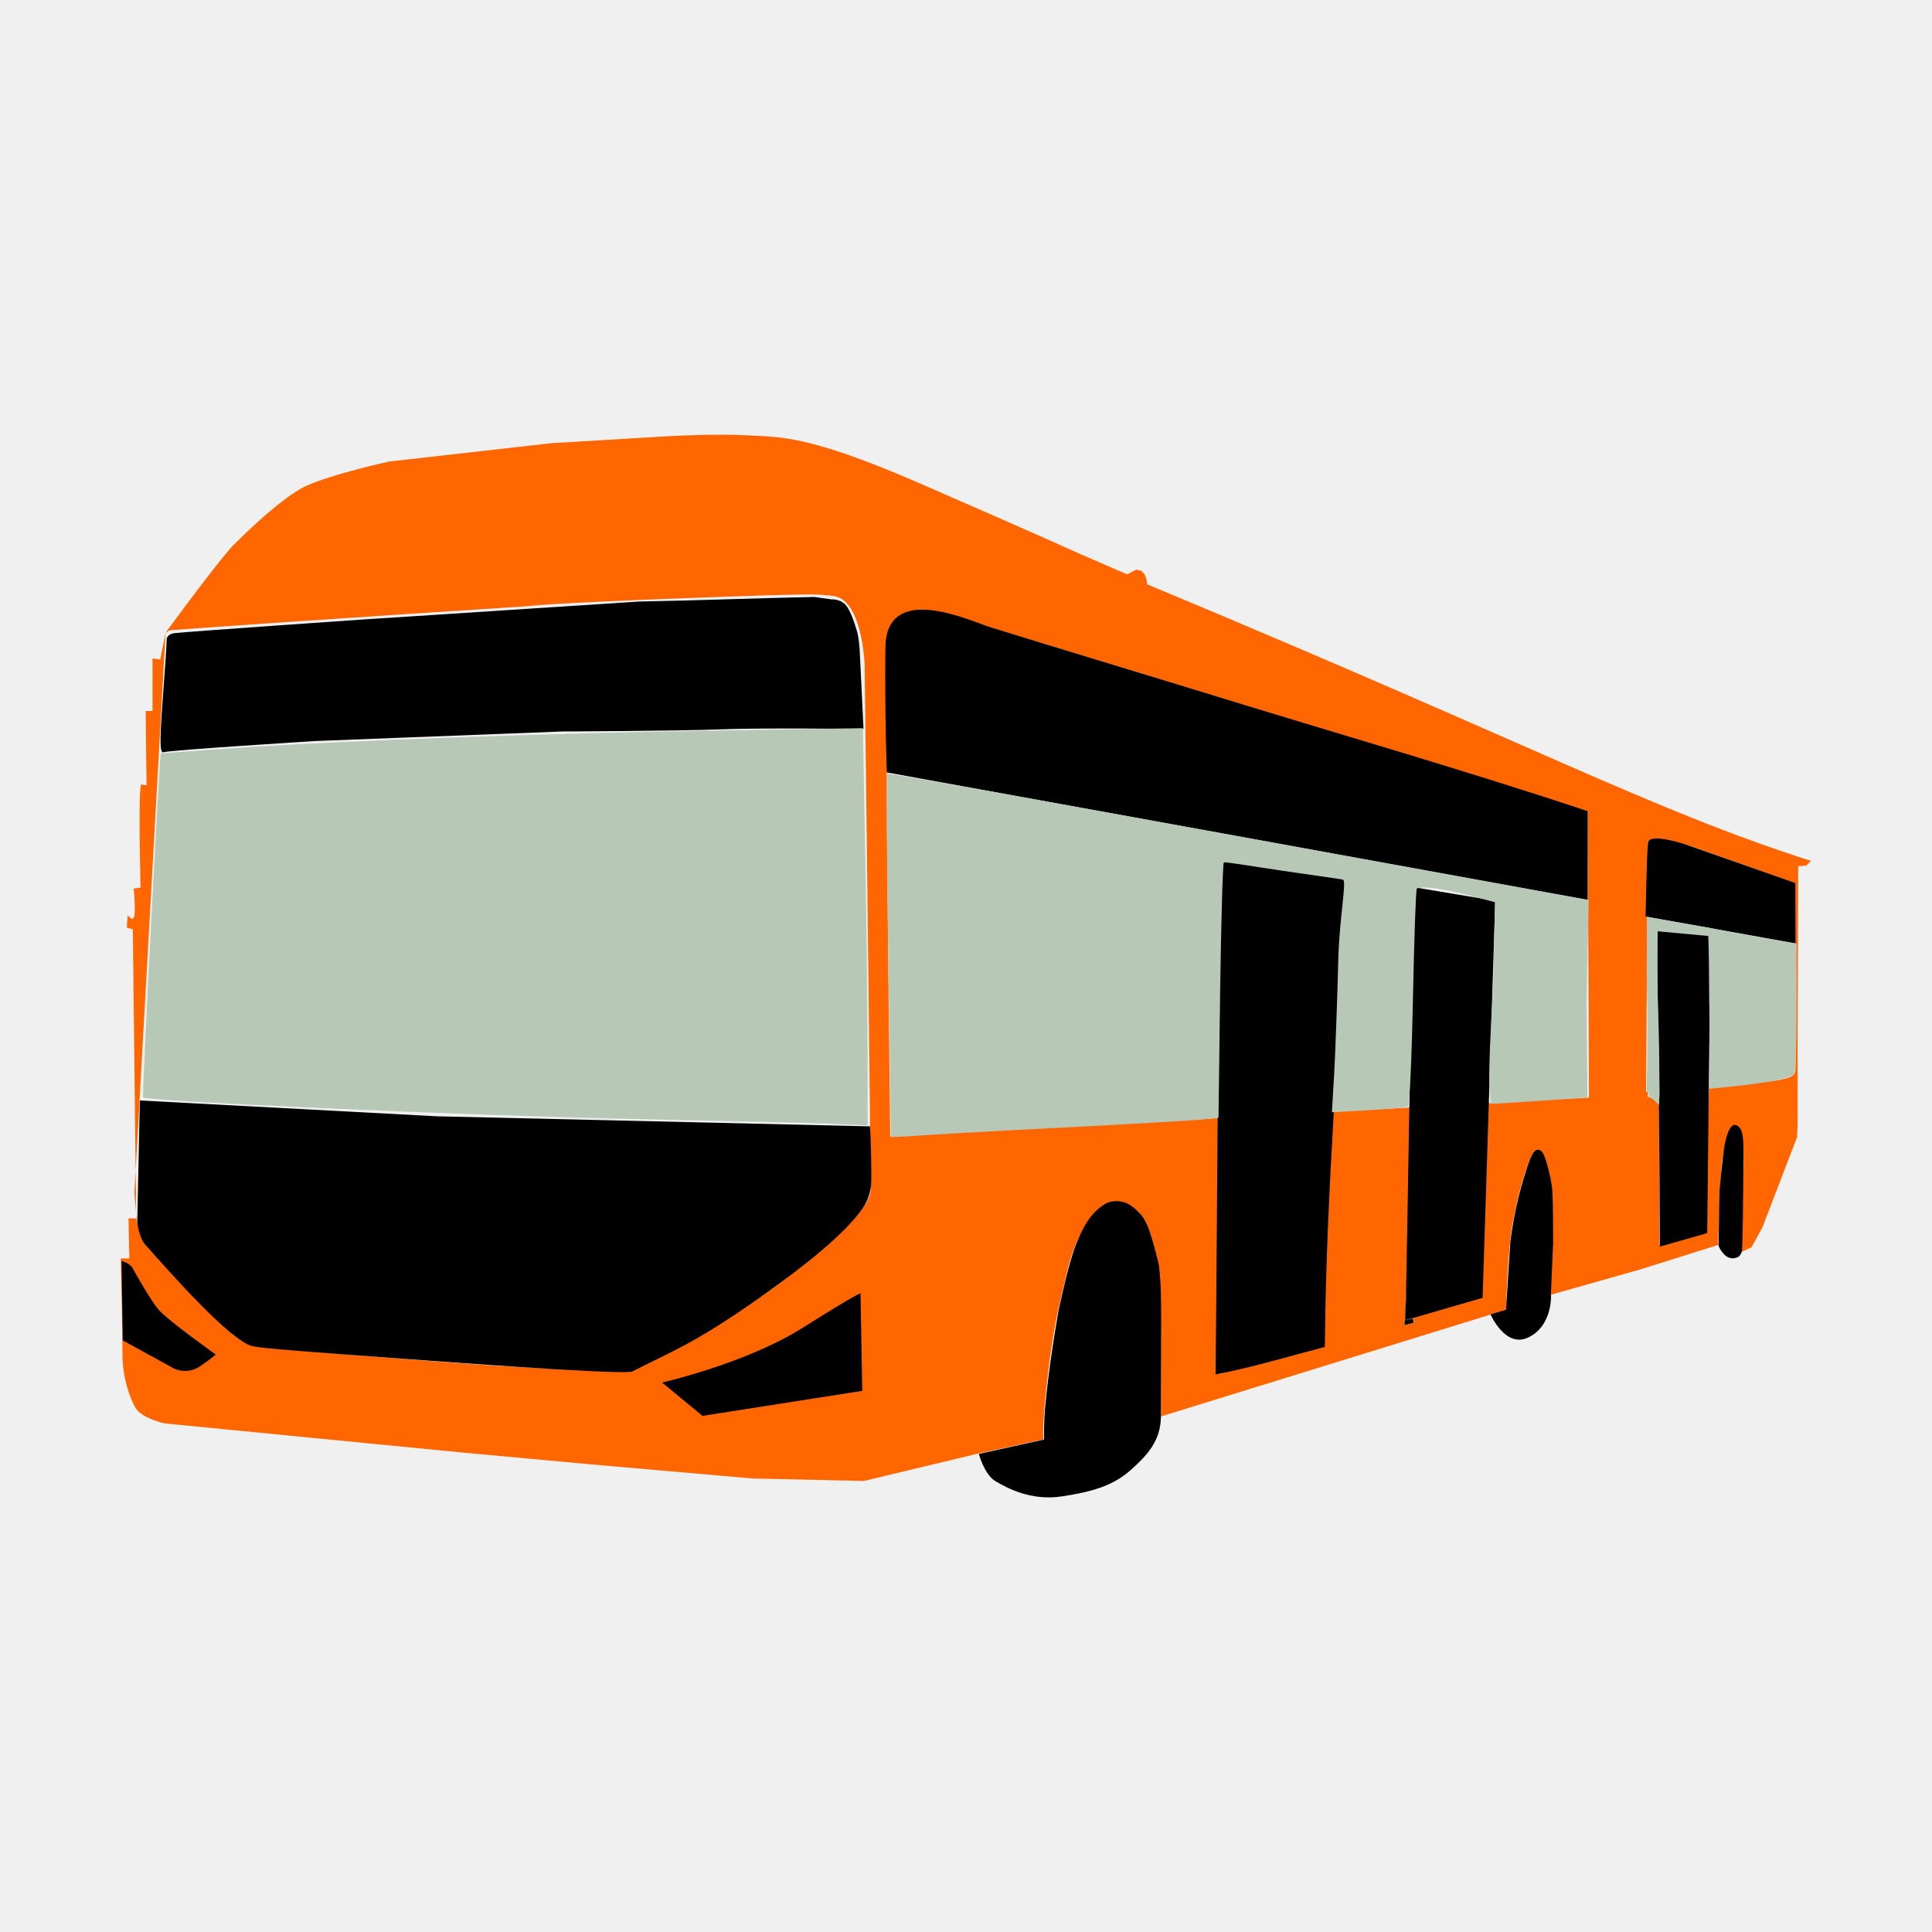
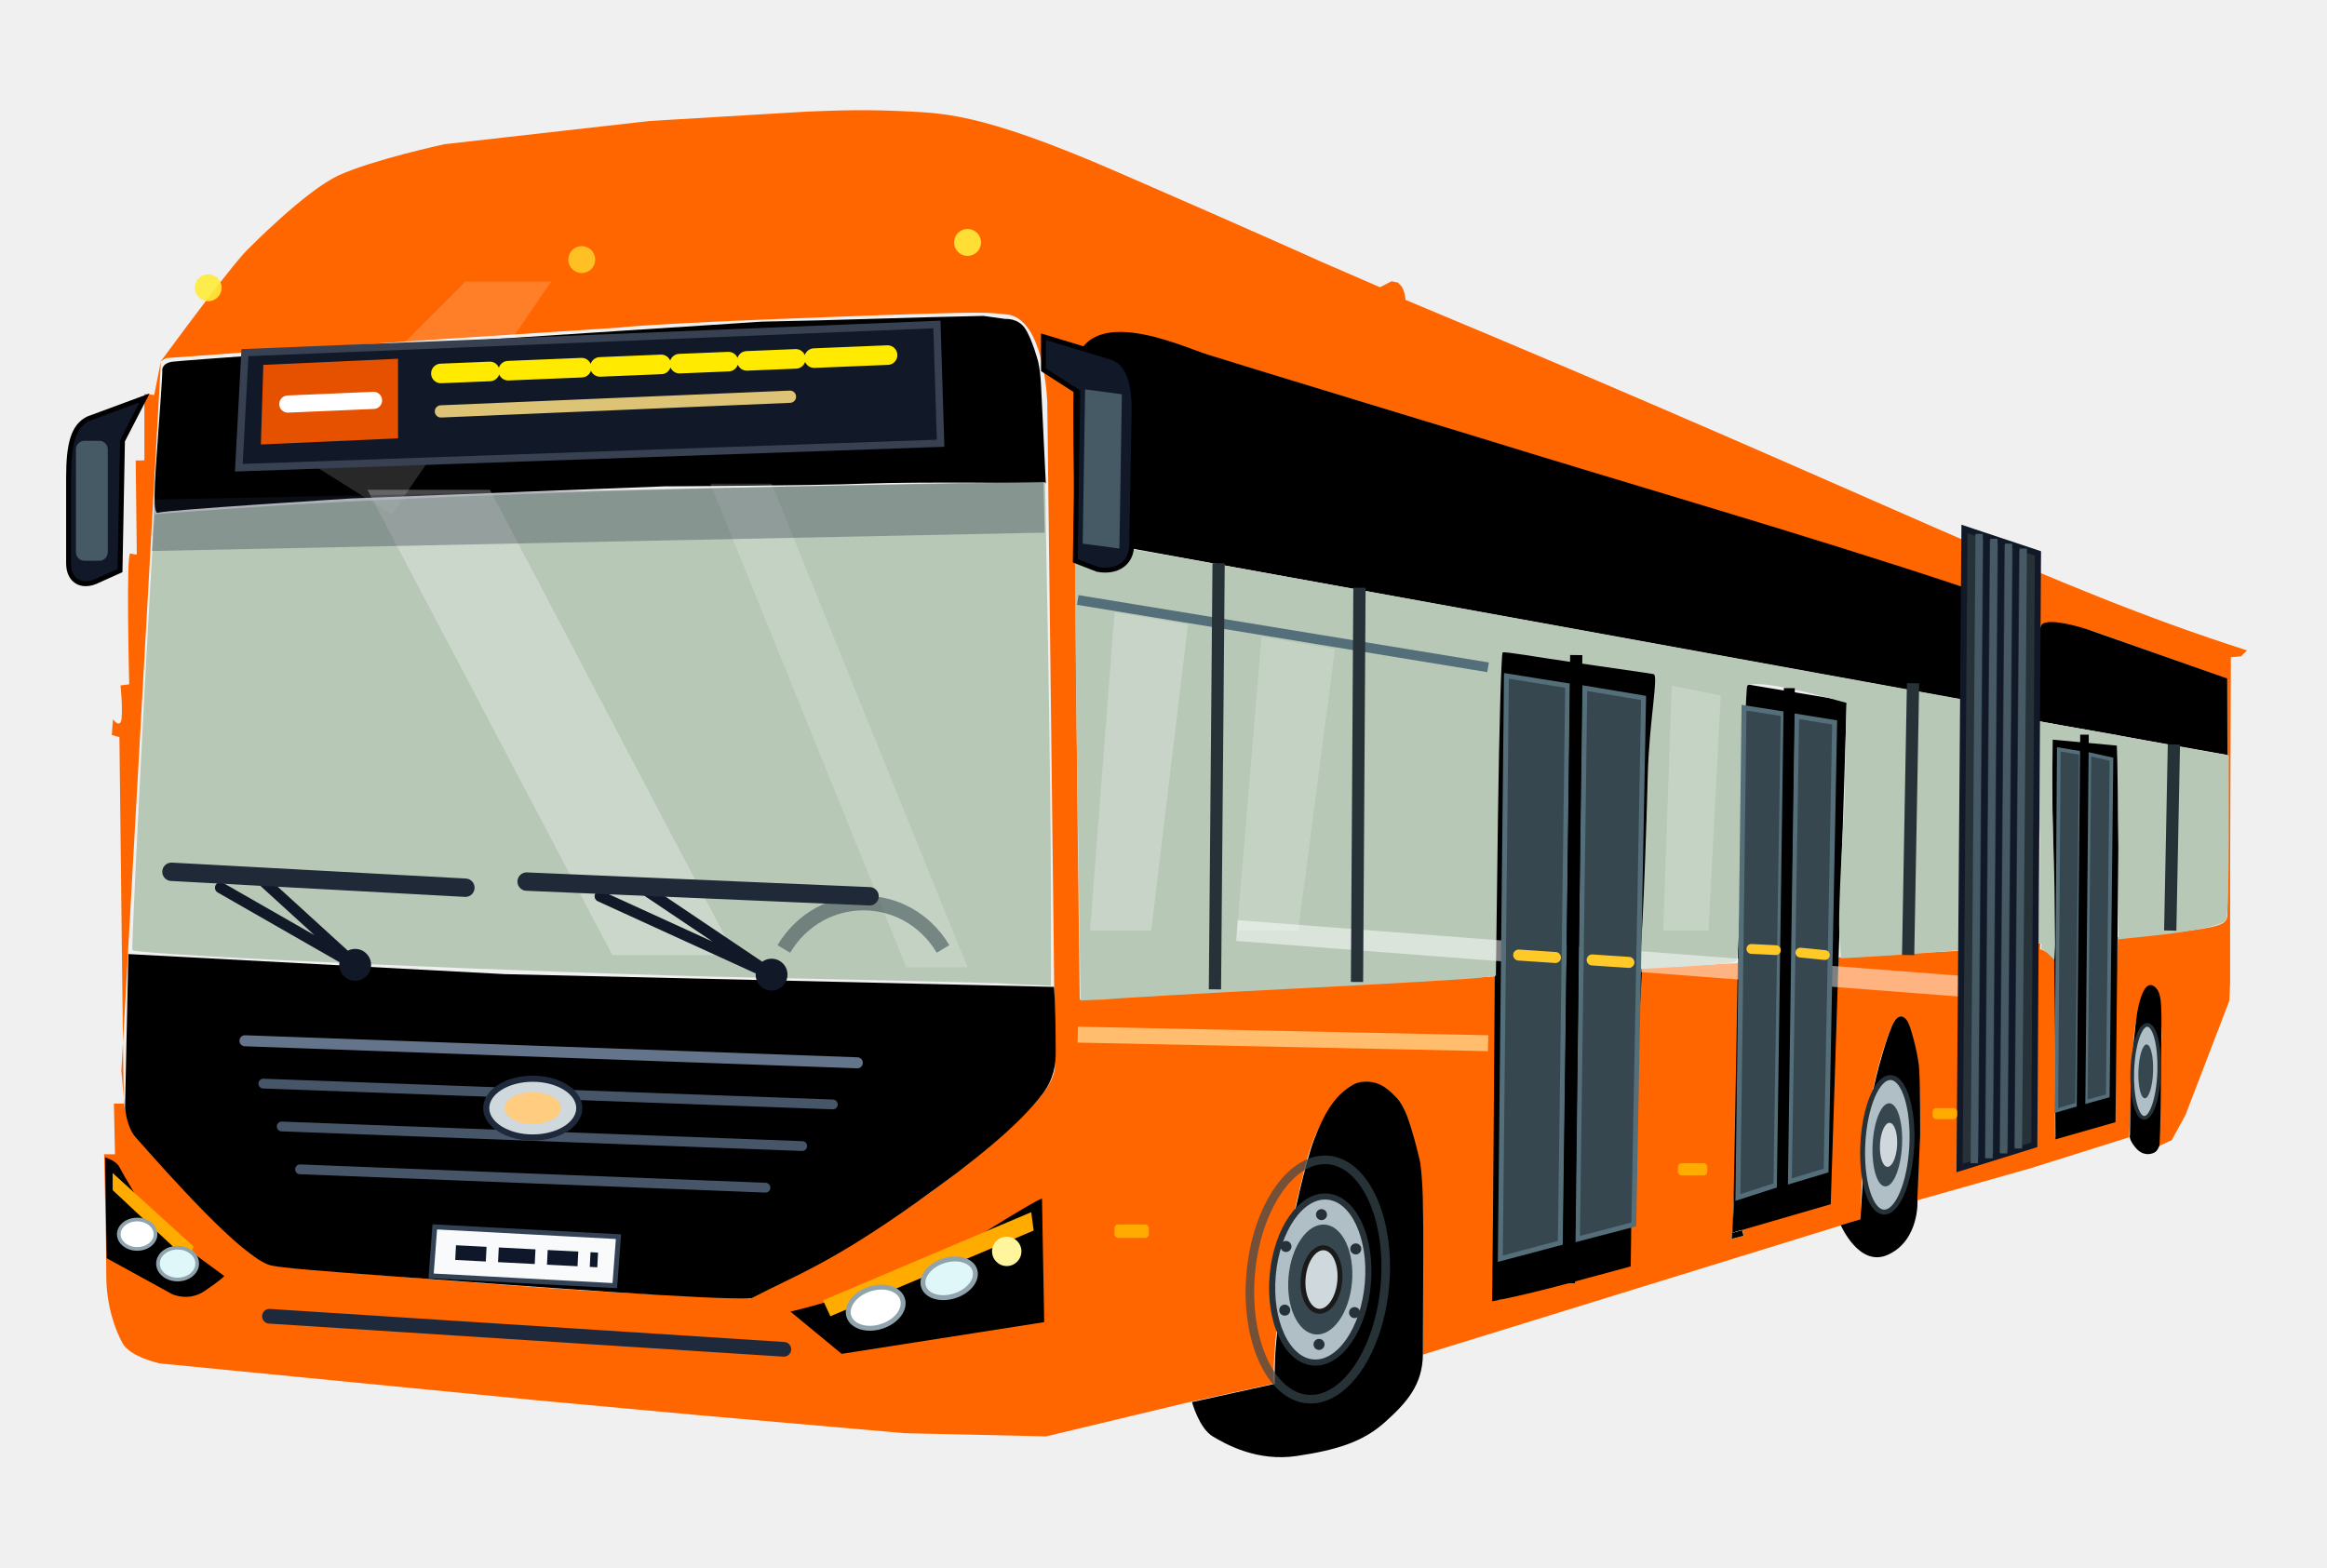
- <svg xmlns="http://www.w3.org/2000/svg" viewBox="0 0 200 200" width="200" height="200" role="img">
+ <svg xmlns="http://www.w3.org/2000/svg" viewBox="4 36 190 128" width="190" height="128" role="img">
  <path d="m74.52,45c-2.73,-0 -5.23,0.15 -5.23,0.15L57.06,45.88 40.27,47.78c0,0 -5.86,1.28 -8.59,2.53 -2.74,1.25 -7.45,6.06 -7.45,6.06 0,0 -0.82,0.61 -7.11,9.15 0,0 0.37,-0.27 0.52,-0.28 12.33,-0.91 36.9,-2.48 36.9,-2.48 0,0 2.01,-0.31 16.73,-0.85 14.71,-0.55 13.08,-0.36 14.84,-0.24 3.2,0.21 3.4,7.2 3.4,7.2 0,0 0.63,51.84 0.63,54.15 0,2.32 -4.03,5.37 -7.8,8.54 -3.77,3.17 -8.93,6.1 -17.11,10.49 0,0 -0,-0.12 -7.93,-0.37 -7.92,-0.24 -30.63,-2.26 -30.63,-2.26 0,0 -1.26,-0.24 -2.26,-1.04C23.41,137.58 15.23,129.29 14.86,128.55 14.48,127.82 14.16,126.42 14.16,126.42L14.1,125.61 14.1,126.13L13.3,126.13l0.09,4.14L12.5,130.27c0,0 0.18,7.5 0.18,9.92 0,2.41 0.71,4.4 1.33,5.52 0.62,1.12 3.02,1.64 3.02,1.64l30.86,3.02 13.16,1.21 16.81,1.47 11.56,0.26 11.64,-2.79 6.98,-1.52c0,0 -0.25,-0.67 0.38,-6.22 0.63,-5.55 1.32,-8.11 2.07,-11.22 0.75,-3.11 1.64,-4.45 3.15,-6.28 1.51,-1.83 3.71,-0.61 4.65,0.73 0.94,1.34 1.51,4.45 1.76,6.59 0.25,2.13 0.13,14.03 0.13,14.03l35.72,-11.04c0,0 0.19,-6.59 0.69,-8.97 0.5,-2.38 0.75,-3.9 1.76,-6.53 1.01,-2.62 1.76,0.24 1.95,1.1 0.19,0.85 0.5,2.87 0.44,6.28 -0.06,3.42 -0.25,5.95 -0.25,5.95l0.03,0.62 9.28,-2.63 8.05,-2.53c0,0 0.31,-7.81 0.41,-8.57 0.09,-0.76 0.5,-2.81 1.01,-3.6 0.5,-0.79 0.97,0.76 1.1,1.8 0.13,1.04 0.13,2.07 0.13,2.07l-0.13,2.93 -0.06,2.44 -0.06,3.66 1.07,-0.49 1.13,-2.07 3.58,-9.33 0.06,-1.46l0,-8.54l0.06,-18.05 0.82,-0.06 0.5,-0.49C170.86,83.79 159.43,77.43 118.76,60.49c0,0 -0.06,-0.85 -0.38,-1.16 -0.31,-0.3 -0.19,-0.24 -0.19,-0.24l-0.57,-0.12 -0.94,0.49 -4.91,-2.13c0,0 -4.84,-2.2 -16.48,-7.26C83.66,45 80.77,45.25 77.25,45.06 76.37,45.02 75.43,45 74.52,45ZM14.1,125.61 L14.04,121.18 13.91,123.43ZM14.04,121.18 L17.14,65.51 16.59,68.26 15.79,68.17l0,5.43L15.08,73.61l0.09,7.68c0,0 -0.18,-0 -0.53,-0.09C14.28,81.11 14.55,91.89 14.55,91.89l-0.71,0.09c0,0 0.18,1.72 0.09,2.67 -0.09,0.95 -0.71,0.09 -0.71,0.09l-0.09,1.29 0.62,0.17zM95.66,63.3c0.59,0.02 1.26,0.11 2.03,0.31 6.16,1.59 50.44,15.37 50.44,15.37l16.23,5 0.13,29.64 -16.83,0.94 6.33,-0.31 -0.85,20.08 -6.94,1.9 0.18,0.69 -0.98,0.26 1.08,-22.56 -8.82,0.47 -0.62,24.33 -0.8,0.17 -9.61,1.98 -0.09,0.6l-0.71,0l0.86,-26.44 3.81,-0.23 -38.34,2.13c-0.63,-50.01 -0.25,-40.01 -0.25,-40.01l-0.25,-10.61c0,0 -0.1,-3.83 4.01,-3.72zM146.47,114.62 L147.65,114.55 146.47,114.61zM171.24,86.92c1.19,-0.03 3.56,0.59 3.56,0.59l11.01,3.9c0,0 0.13,18.05 0.06,19.21 -0.06,1.16 -0.06,1.28 -15.47,2.44 0,0 0.19,-25.07 0.19,-25.86 0,-0.2 0.26,-0.28 0.66,-0.29zM176.93,112.58 L176.2,127.77 171.8,128.89c0,0 -0.09,-13.47 -0.05,-14.25 0.04,-0.78 -1.18,-1.12 -1.18,-1.12l0.03,-0.46z" fill="#ff6600" fill-opacity="1.0" />
  <path d="m89.39,75.46c0,0 -10.45,-0.13 -14.81,0.04 -4.36,0.17 -16.32,0.22 -16.32,0.22l-25.62,0.99c0,0 -15.21,0.95 -15.7,1.16 -0.49,0.22 -0.36,-1.94 0,-6.77 0.36,-4.83 0.31,-4.83 0.31,-4.83 0,0 -0.09,-0.6 0.84,-0.73 0.93,-0.13 19.61,-1.42 19.61,-1.42l1.42,-0.09 27.08,-1.76C72.38,62.16 78.15,61.92 84.3,61.8l1.8,0.25c0,0 1.02,-0.09 1.6,0.78 0.58,0.86 1.07,2.72 1.07,2.72 0.26,1.19 0.23,2.3 0.31,3.49z" fill="#000000" fill-opacity="1.0" />
  <path d="m101.33,150.51c0,0 0.57,2.13 1.7,2.81 1.13,0.67 3.63,2.07 6.86,1.59 3.14,-0.47 5.36,-1.11 7.19,-2.76 1.75,-1.57 3.08,-3.03 3.1,-5.55 0.02,-2.57 0.03,-9.68 0.03,-9.68 -0.02,-2.01 0.01,-4.04 -0.25,-5.98 0,0 -0.47,-2.14 -1.04,-3.71 -0.27,-0.74 -0.62,-1.3 -0.85,-1.54 -0.43,-0.45 -0.98,-0.99 -1.64,-1.21 -0.67,-0.22 -1.47,-0.2 -2.02,0.14 -1.54,0.94 -2.34,2.45 -3.1,4.41 -0.75,1.95 -1.71,6.54 -1.71,6.54 0,0 -0.47,2.6 -0.85,5.33 -0.35,2.5 -0.61,5.12 -0.64,5.97 -0.06,1.77 -0.02,2.15 -0.02,2.15z" fill="#000000" fill-opacity="1.0" />
  <path d="m160.55,133.98 l0.23,-5.29c0,0 0.02,-4.45 -0.1,-5.64 -0.13,-1.19 -0.67,-3.28 -0.97,-3.7 -0.27,-0.37 -0.75,-0.69 -1.24,0.47 -0.47,1.11 -1.03,3.1 -1.26,4.06 -0.35,1.46 -0.68,3.13 -0.86,4.66l-0.45,7.04 -1.6,0.48c0,0 1.5,3.48 3.84,2.42 2.61,-1.17 2.43,-4.48 2.42,-4.48z" fill="#000000" fill-opacity="1.0" />
  <path d="m177.91,128.74 l0.09,-5.4c0,0 0.32,-3.64 0.53,-4.79 0.21,-1.1 0.64,-2.53 1.38,-1.98 0.71,0.53 0.57,1.82 0.55,5.94 -0.04,6.25 -0.14,7.04 -0.14,7.04 0,0 -0.13,0.44 -0.41,0.58 -0.36,0.18 -0.98,0.27 -1.54,-0.4 -0.57,-0.67 -0.47,-1 -0.47,-1z" fill="#000000" fill-opacity="1.0" />
  <path d="m89.08,133.89 l0.18,10.09 -16.54,2.59 -4.18,-3.45c0,0 8.72,-1.98 14.59,-5.69 5.87,-3.71 5.96,-3.54 5.96,-3.54z" fill="#000000" fill-opacity="1.0" stroke="#000000" stroke-opacity="0.0" stroke-width="1" />
  <path d="m20.28,138.72c0,0 -3.1,-2.26 -3.87,-3.15 -0.73,-0.84 -2.39,-3.73 -2.67,-4.27 -0.27,-0.52 -1.16,-0.78 -1.16,-0.78l0.13,8.24 5.34,2.93c0,0 1.33,0.65 2.67,-0.26 1.33,-0.91 1.6,-1.21 1.6,-1.21z" fill="#000000" fill-opacity="1.0" stroke="#000000" stroke-opacity="0.0" stroke-width="1" />
  <path d="m126.51,88.97c-0.54,17.77 -0.46,35.54 -0.68,53.31 3.78,-0.72 7.6,-1.87 11.32,-2.85 0.13,-16.74 1.61,-32.04 2.19,-48.45z" fill="#000000" fill-opacity="1.0" stroke="#000000" stroke-opacity="0.0" stroke-width="0.61" />
  <path d="m90.05,116.6 l-44.81,-1.04 -30.76,-1.64 -0.27,12.55c-0.01,0.01 0.14,1.6 0.84,2.39 2.74,3.09 8.77,9.9 11.04,10.48 0.83,0.21 4.07,0.46 9.72,0.88 11.06,0.82 26.74,2 29.56,1.8 3.82,-1.98 6.39,-2.81 13.45,-7.81 4.81,-3.41 8.41,-6.36 10.29,-8.85 0.95,-1.26 1.1,-2.42 1.09,-3.47 -0.02,-4.52 -0.15,-5.31 -0.15,-5.31z" fill="#000000" fill-opacity="1.0" stroke="#000000" stroke-opacity="0.0" stroke-width="1" />
  <path d="m145.49,136.67 l7.99,-2.32 1.31,-41.1 -8.28,-1.38c-0.61,14.99 -0.68,29.87 -1.02,44.8z" fill="#000000" fill-opacity="1.0" stroke="#000000" stroke-opacity="0.0" stroke-width="0.64" />
  <path d="m171.5,95.74 l5.57,1.03 -0.34,30.88 -4.9,1.4c-0.04,-10.72 -0.18,-22.22 -0.32,-33.3z" fill="#000000" fill-opacity="1.0" stroke="#000000" stroke-opacity="0.0" stroke-width="0.75" />
  <path d="m91.8,79.96 l72.56,13.21 -0,-9.2c-13.38,-4.45 -26.61,-8.21 -39.92,-12.34l-17.74,-5.41 -4.06,-1.25c-2.1,-0.63 -10.93,-4.9 -10.99,2.12 -0.06,7.33 0.15,12.88 0.15,12.88z" fill="#000000" fill-opacity="1.0" stroke="#000000" stroke-opacity="0.0" stroke-width="1" />
  <path d="m170.34,94.88 l15.53,2.78 -0.02,-6.25 -11.29,-3.97c0,0 -3.83,-1.3 -3.96,-0.2 -0.13,1.1 -0.25,7.64 -0.25,7.64z" fill="#000000" fill-opacity="1.0" stroke="#000000" stroke-opacity="0.0" stroke-width="0.6" />
  <path d="m85.17,116.3c-0.88,-0.05 -9.85,-0.26 -19.92,-0.47 -16.27,-0.33 -50.03,-1.82 -50.44,-2.23 -0.13,-0.12 1.7,-35.44 1.84,-35.6 0.02,-0.02 3.72,-0.3 8.22,-0.6 10.97,-0.75 32.37,-1.51 50.02,-1.79l14.44,-0.23 0.24,13.23c0.13,7.28 0.24,16.53 0.24,20.56l0,7.33 -1.51,-0.06c-0.83,-0.03 -2.23,-0.1 -3.11,-0.16z" fill="#b7c8b7" fill-opacity="1.0" stroke="#000000" stroke-opacity="0.0" stroke-width="0.35" />
  <path d="m91.96,99.34c-0.15,-10.17 -0.23,-19.13 -0.12,-19.24 0.11,-0.1 16.76,2.9 36.49,6.49l36.13,6.57 -0.22,10.36 0.09,10.05 -2.23,0.19c-1.23,0.1 -3.48,0.26 -5.01,0.35l-2.78,0.16 -0.13,-2.13c-0.07,-1.17 0.12,-5.77 0.41,-10.41l0.17,-8.33 -1.53,-0.41c-5.18,-1.4 -6.38,-1.16 -6.56,-0.99 -0.1,0.1 -0.28,5.17 -0.4,11.27 -0.12,6.1 -0.35,11.17 -0.51,11.27 -0.16,0.1 -2,0.27 -4.09,0.39l-3.79,0.21 0.23,-3.94c0.12,-2.16 0.32,-7.51 0.43,-11.87 0.11,-4.36 0.9,-8.19 0.48,-8.27 -0.78,-0.14 -0.22,-0.04 -6.19,-0.91 -3.31,-0.48 -6.03,-0.97 -6.14,-0.86 -0.11,0.11 -0.28,6.09 -0.38,13.3l-0.17,13.1 -1.46,0.18c-0.8,0.1 -7.63,0.49 -15.16,0.88 -7.53,0.38 -14.44,0.78 -15.34,0.88l-1.96,0.08z" fill="#b7c8b7" fill-opacity="1.0" stroke="#000000" stroke-opacity="0.0" stroke-width="0.35" />
  <path d="m176.96,105.09c-0.07,-2.95 0,-6.01 -0.16,-9.06l4.5,0.84c2.26,0.42 3.89,0.69 4.69,0.82 -0.04,0.51 0.11,12.94 -0.25,13.46 -0.32,0.46 -2.67,0.93 -6.51,1.33l-2.26,0.23z" fill="#b7c8b7" fill-opacity="1.0" stroke="#000000" stroke-opacity="0.0" stroke-width="0.36" />
  <path d="m170.47,112.59c0.01,-0.39 0.07,-4.05 0.09,-8.12 -0.17,-3.2 -0.04,-6.37 -0.06,-9.57l0.62,0.12 0.5,0.08 -0.06,5.34c-0.02,1.89 0.16,5.52 0.19,8.09l0.05,4.67 -0.06,1.12c-0.01,0.15 -0.58,-0.62 -1.08,-0.82 0.02,-0.45 0.13,-0.48 -0.18,-0.46z" fill="#b7c8b7" fill-opacity="1.0" stroke="#000000" stroke-opacity="0.0" stroke-width="0.06" />
  <path d="m176.95,98.66c-0,-0.08 -0,-0.46 -0.01,-0.86 -0,-0.4 -0,-0.76 -0.01,-0.81l-0,-0.09 -2.71,-0.25c-1.49,-0.14 -2.71,-0.25 -2.71,-0.25 -0,-0 -0,-0.12 0,-0.26 0,-0.14 0,-0.44 0.01,-0.65 0,-0.21 0,-0.39 0.01,-0.39 0,-0 0.03,0 0.07,0.01 0.04,0.01 0.24,0.04 0.46,0.08 0.21,0.04 0.44,0.08 0.5,0.09 0.06,0.01 0.45,0.08 0.87,0.15 3.35,0.58 3.55,0.62 3.55,0.62 0,0 0,0.15 0.01,0.33 0,0.18 0.04,0.4 0.04,0.48 0,0.17 -0,1.33 -0,1.64 0,0.11 0,0.23 0.01,0.26l0,0.05l-0.03,0 -0.03,0z" fill="#b7c8b7" fill-opacity="1.0" />
  <path d="m145.39,137.15c-0,-0.04 0.15,-3.24 0.16,-3.22 0,0.02 -0.05,2.42 -0.06,2.62 -0,0.1 -0,0.12 0.01,0.12 0.01,0 0.17,-0.05 0.38,-0.11 0.2,-0.06 0.37,-0.1 0.37,-0.1 0,0 0.03,0.1 0.06,0.23 0.05,0.19 0.06,0.23 0.04,0.23 -0.01,0 -0.22,0.06 -0.48,0.13 -0.44,0.12 -0.47,0.12 -0.47,0.11z" fill="#b7c8b7" fill-opacity="1.0" />
  <path d="m145.4,137.12c0,-0.02 0.01,-0.12 0.01,-0.23 0.01,-0.31 0.08,-1.63 0.1,-2.11l0.02,-0.43 -0,0.28c-0,0.25 -0.03,1.33 -0.04,1.84 -0.01,0.21 -0.01,0.21 0.01,0.21 0.01,0 0.18,-0.05 0.38,-0.1 0.2,-0.06 0.36,-0.1 0.36,-0.1 0,0.01 0.11,0.42 0.11,0.43 0,0.01 -0.01,0.02 -0.04,0.03 -0.26,0.07 -0.88,0.23 -0.9,0.23 -0.01,0 -0.01,-0.01 -0.01,-0.04z" fill="#000000" fill-opacity="1.0" />
+   <path d="M28 73 42 59 49 59 36 78Z" fill="#ffffff" opacity="0.16" />
+   <path d="M105 112 170 117" fill="none" stroke="#ffffff" stroke-width="1.7" opacity="0.5" />
+   <g id="detail-brt-header">
+     <path d="M24.0,64.8 L80.5,62.5 L80.8,72.2 L23.5,74.2 Z" fill="#111827" stroke="#374151" stroke-width="0.6" />
+     <path d="M25.5,65.8 L36.5,65.3 L36.5,71.8 L25.3,72.3 Z" fill="#e65100" />
+     <path d="M27.5,69.0 L34.5,68.7" stroke="#ffffff" stroke-width="1.4" stroke-linecap="round" />
+     <path d="M40.0,66.5 L76.5,65.0" stroke="#ffea00" stroke-width="1.6" stroke-linecap="round" stroke-dasharray="4,1.5,6,1.5,5,1.5,4,1.5" />
+     <path d="M40.0,69.6 L68.5,68.4" stroke="#ffe082" stroke-width="1.0" stroke-linecap="round" opacity="0.85" />
+     <circle cx="21.0" cy="59.5" r="1.1" fill="#ffeb3b" opacity="0.9" />
+     <circle cx="51.5" cy="57.2" r="1.1" fill="#ffca28" opacity="0.9" />
+     <circle cx="83.0" cy="55.8" r="1.1" fill="#ffeb3b" opacity="0.9" />
+   </g>
+   <g id="detail-brt-windshield">
+     <path d="M34,76 L54,114 L64,114 L44,76 Z" fill="#ffffff" opacity="0.28" />
+     <path d="M62,75.5 L78,115 L83,115 L67,75.5 Z" fill="#ffffff" opacity="0.18" />
+     <path d="M16.6,76.8 L89.2,75.3 L89.3,79.5 L16.4,81.0 Z" fill="#1e293b" opacity="0.32" />
+     <path d="M68,113.5 C71,108.5 78,108.5 81,113.5" fill="none" stroke="#37474f" stroke-width="1.2" opacity="0.55" />
+     <path d="M33,114.8 L22,108.5 M33,114.8 L25,107.5" stroke="#111827" stroke-width="0.9" stroke-linecap="round" />
+     <path d="M18,107.2 L42,108.5" stroke="#1f2937" stroke-width="1.5" stroke-linecap="round" />
+     <circle cx="33" cy="114.8" r="1.3" fill="#111827" />
+     <path d="M67,115.6 L53,109.2 M67,115.6 L56,108.2" stroke="#111827" stroke-width="0.9" stroke-linecap="round" />
+     <path d="M47,108.0 L75,109.2" stroke="#1f2937" stroke-width="1.5" stroke-linecap="round" />
+     <circle cx="67" cy="115.6" r="1.3" fill="#111827" />
+   </g>
+   <g id="detail-brt-mirrors">
+     <path d="M15.8,68.5 L11.2,70.2 C10.0,70.8 9.6,72.2 9.6,75.0 L9.6,82.0 C9.6,83.4 10.6,84.0 11.8,83.5 L13.8,82.6 L14.0,72.0 Z" fill="#111827" stroke="#000000" stroke-width="0.4" />
+     <rect x="10.2" y="72.0" width="2.6" height="9.8" rx="0.7" fill="#455a64" />
+     <path d="M89.2,63.5 L94.8,65.2 C96.0,65.6 96.6,67.0 96.6,69.5 L96.4,80.5 C96.4,82.0 95.2,82.8 93.6,82.5 L91.8,81.8 L92.0,68.0 L89.2,66.2 Z" fill="#111827" stroke="#000000" stroke-width="0.4" />
+     <path d="M92.6,67.8 L95.6,68.2 L95.4,80.8 L92.4,80.4 Z" fill="#455a64" />
+   </g>
+   <g id="detail-brt-front">
+     <path d="M24.0,121.0 L74.0,122.8" stroke="#64748b" stroke-width="0.9" stroke-linecap="round" />
+     <path d="M25.5,124.5 L72.0,126.2 M27.0,128.0 L69.5,129.6 M28.5,131.5 L66.5,133.0" stroke="#475569" stroke-width="0.8" stroke-linecap="round" />
+     <ellipse cx="47.5" cy="126.5" rx="3.8" ry="2.4" fill="#cfd8dc" stroke="#1e293b" stroke-width="0.5" />
+     <ellipse cx="47.5" cy="126.5" rx="2.3" ry="1.3" fill="#ffcc80" />
+     <path d="M13.2,131.8 L19.8,137.8 L19.4,139.0 L13.2,133.2 Z" fill="#ffab00" />
+     <ellipse cx="15.2" cy="136.8" rx="1.5" ry="1.2" fill="#ffffff" stroke="#90a4ae" stroke-width="0.3" />
+     <ellipse cx="18.5" cy="139.2" rx="1.6" ry="1.3" fill="#e0f7fa" stroke="#90a4ae" stroke-width="0.3" />
+     <path d="M88.2,135.0 L71.2,142.2 L71.8,143.5 L88.4,136.5 Z" fill="#ffab00" />
+     <ellipse cx="75.5" cy="142.8" rx="2.3" ry="1.6" transform="rotate(-18 75.5 142.8)" fill="#ffffff" stroke="#90a4ae" stroke-width="0.4" />
+     <ellipse cx="81.5" cy="140.4" rx="2.2" ry="1.5" transform="rotate(-18 81.5 140.4)" fill="#e0f7fa" stroke="#90a4ae" stroke-width="0.4" />
+     <circle cx="86.2" cy="138.2" r="1.2" fill="#fff59d" />
+     <path d="M39.5,136.2 L54.5,137.0 L54.2,141.0 L39.2,140.2 Z" fill="#f8fafc" stroke="#334155" stroke-width="0.4" />
+     <path d="M41.2,138.3 L52.8,138.9" stroke="#0f172a" stroke-width="1.2" stroke-dasharray="2.5,1,3,1" />
+     <path d="M26.0,143.5 L68.0,146.2" stroke="#1e293b" stroke-width="1.2" stroke-linecap="round" />
+   </g>
+   <g id="detail-brt-side">
+     <path d="M92.0,85.0 L125.5,90.5" stroke="#546e7a" stroke-width="0.8" />
+     <path d="M103.5,82.0 L103.2,116.8 M115.0,84.0 L114.8,116.2 M160.2,91.8 L159.8,114.0 M181.5,96.8 L181.2,112.0" stroke="#263238" stroke-width="1.0" />
+     <path d="M95,86 L101,87 L98,112 L93,112 Z" fill="#ffffff" opacity="0.22" />
+     <path d="M107,88 L113,89 L110,112 L105,112 Z" fill="#ffffff" opacity="0.18" />
+     <path d="M140.5,92 L144.5,92.8 L143.5,112 L139.8,112 Z" fill="#ffffff" opacity="0.20" />
+     <path d="M127.0,91.2 L132.0,92.0 L131.4,137.5 L126.5,138.8 Z" fill="#37474f" stroke="#546e7a" stroke-width="0.4" />
+     <path d="M133.4,92.2 L138.2,93.0 L137.4,136.0 L132.8,137.2 Z" fill="#37474f" stroke="#546e7a" stroke-width="0.4" />
+     <path d="M132.7,89.5 L132.1,140.8" stroke="#000000" stroke-width="1.0" />
+     <path d="M128.0,114.0 L131.0,114.2 M134.0,114.4 L137.0,114.6" stroke="#ffca28" stroke-width="0.9" stroke-linecap="round" />
+     <path d="M146.4,93.8 L149.6,94.3 L149.0,132.8 L145.9,133.8 Z" fill="#37474f" stroke="#546e7a" stroke-width="0.4" />
+     <path d="M150.7,94.5 L153.8,95.0 L153.1,131.6 L150.1,132.5 Z" fill="#37474f" stroke="#546e7a" stroke-width="0.4" />
+     <path d="M150.1,92.2 L149.5,135.2" stroke="#000000" stroke-width="0.9" />
+     <path d="M147.0,113.5 L149.0,113.6 M151.0,113.8 L153.0,114.0" stroke="#ffca28" stroke-width="0.8" stroke-linecap="round" />
+     <path d="M172.1,97.2 L173.9,97.5 L173.6,126.2 L171.9,126.7 Z" fill="#37474f" stroke="#546e7a" stroke-width="0.3" />
+     <path d="M174.6,97.6 L176.4,98.0 L176.1,125.5 L174.3,126.0 Z" fill="#37474f" stroke="#546e7a" stroke-width="0.3" />
+     <path d="M174.2,96.0 L173.9,128.0" stroke="#000000" stroke-width="0.7" />
+     <path d="M164.4,79.2 L170.4,81.2 L170.1,129.5 L164.0,131.4 Z" fill="#263238" stroke="#111827" stroke-width="0.5" />
+     <path d="M165.6,79.6 L165.2,131.0 M166.8,80.0 L166.4,130.6 M168.0,80.4 L167.6,130.2 M169.2,80.8 L168.8,129.8" stroke="#455a64" stroke-width="0.6" />
+     <path d="M166.2,79.8 L165.8,130.8 M167.4,80.2 L167.0,130.4 M168.6,80.6 L168.2,130.0" stroke="#111827" stroke-width="0.5" />
+     <path d="M92.0,120.5 L125.5,121.2" stroke="#ffcc80" stroke-width="1.3" opacity="0.85" />
+     <rect x="95.0" y="136.0" width="2.8" height="1.1" rx="0.3" fill="#ffab00" />
+     <rect x="141.0" y="131.0" width="2.4" height="1.0" rx="0.3" fill="#ffab00" />
+     <rect x="161.8" y="126.5" width="2.0" height="0.9" rx="0.3" fill="#ffab00" />
+   </g>
+   <g id="detail-brt-wheels">
+     <ellipse cx="111.6" cy="140.5" rx="5.5" ry="9.8" transform="rotate(5 111.6 140.5)" fill="none" stroke="#37474f" stroke-width="0.7" opacity="0.7" />
+     <ellipse cx="111.8" cy="140.5" rx="3.9" ry="6.8" transform="rotate(5 111.8 140.5)" fill="#b0bec5" stroke="#263238" stroke-width="0.5" />
+     <ellipse cx="111.8" cy="140.5" rx="2.6" ry="4.5" transform="rotate(5 111.8 140.5)" fill="#37474f" />
+     <ellipse cx="111.9" cy="140.5" rx="1.5" ry="2.6" transform="rotate(5 111.9 140.5)" fill="#cfd8dc" stroke="#1a1a1a" stroke-width="0.4" />
+     <circle cx="111.9" cy="135.2" r="0.45" fill="#263238" />
+     <circle cx="111.7" cy="145.8" r="0.45" fill="#263238" />
+     <circle cx="109.0" cy="137.8" r="0.45" fill="#263238" />
+     <circle cx="114.6" cy="143.2" r="0.45" fill="#263238" />
+     <circle cx="108.9" cy="143.0" r="0.45" fill="#263238" />
+     <circle cx="114.7" cy="138.0" r="0.45" fill="#263238" />
+     <ellipse cx="158.1" cy="129.5" rx="2.0" ry="5.5" transform="rotate(3 158.1 129.5)" fill="#b0bec5" stroke="#263238" stroke-width="0.4" />
+     <ellipse cx="158.1" cy="129.5" rx="1.2" ry="3.4" transform="rotate(3 158.1 129.5)" fill="#37474f" />
+     <ellipse cx="158.2" cy="129.5" rx="0.7" ry="1.8" transform="rotate(3 158.2 129.5)" fill="#cfd8dc" />
+     <ellipse cx="179.2" cy="123.5" rx="1.1" ry="3.8" transform="rotate(2 179.2 123.5)" fill="#b0bec5" stroke="#263238" stroke-width="0.3" />
+     <ellipse cx="179.2" cy="123.5" rx="0.6" ry="2.2" transform="rotate(2 179.2 123.5)" fill="#37474f" />
+   </g>
</svg>
